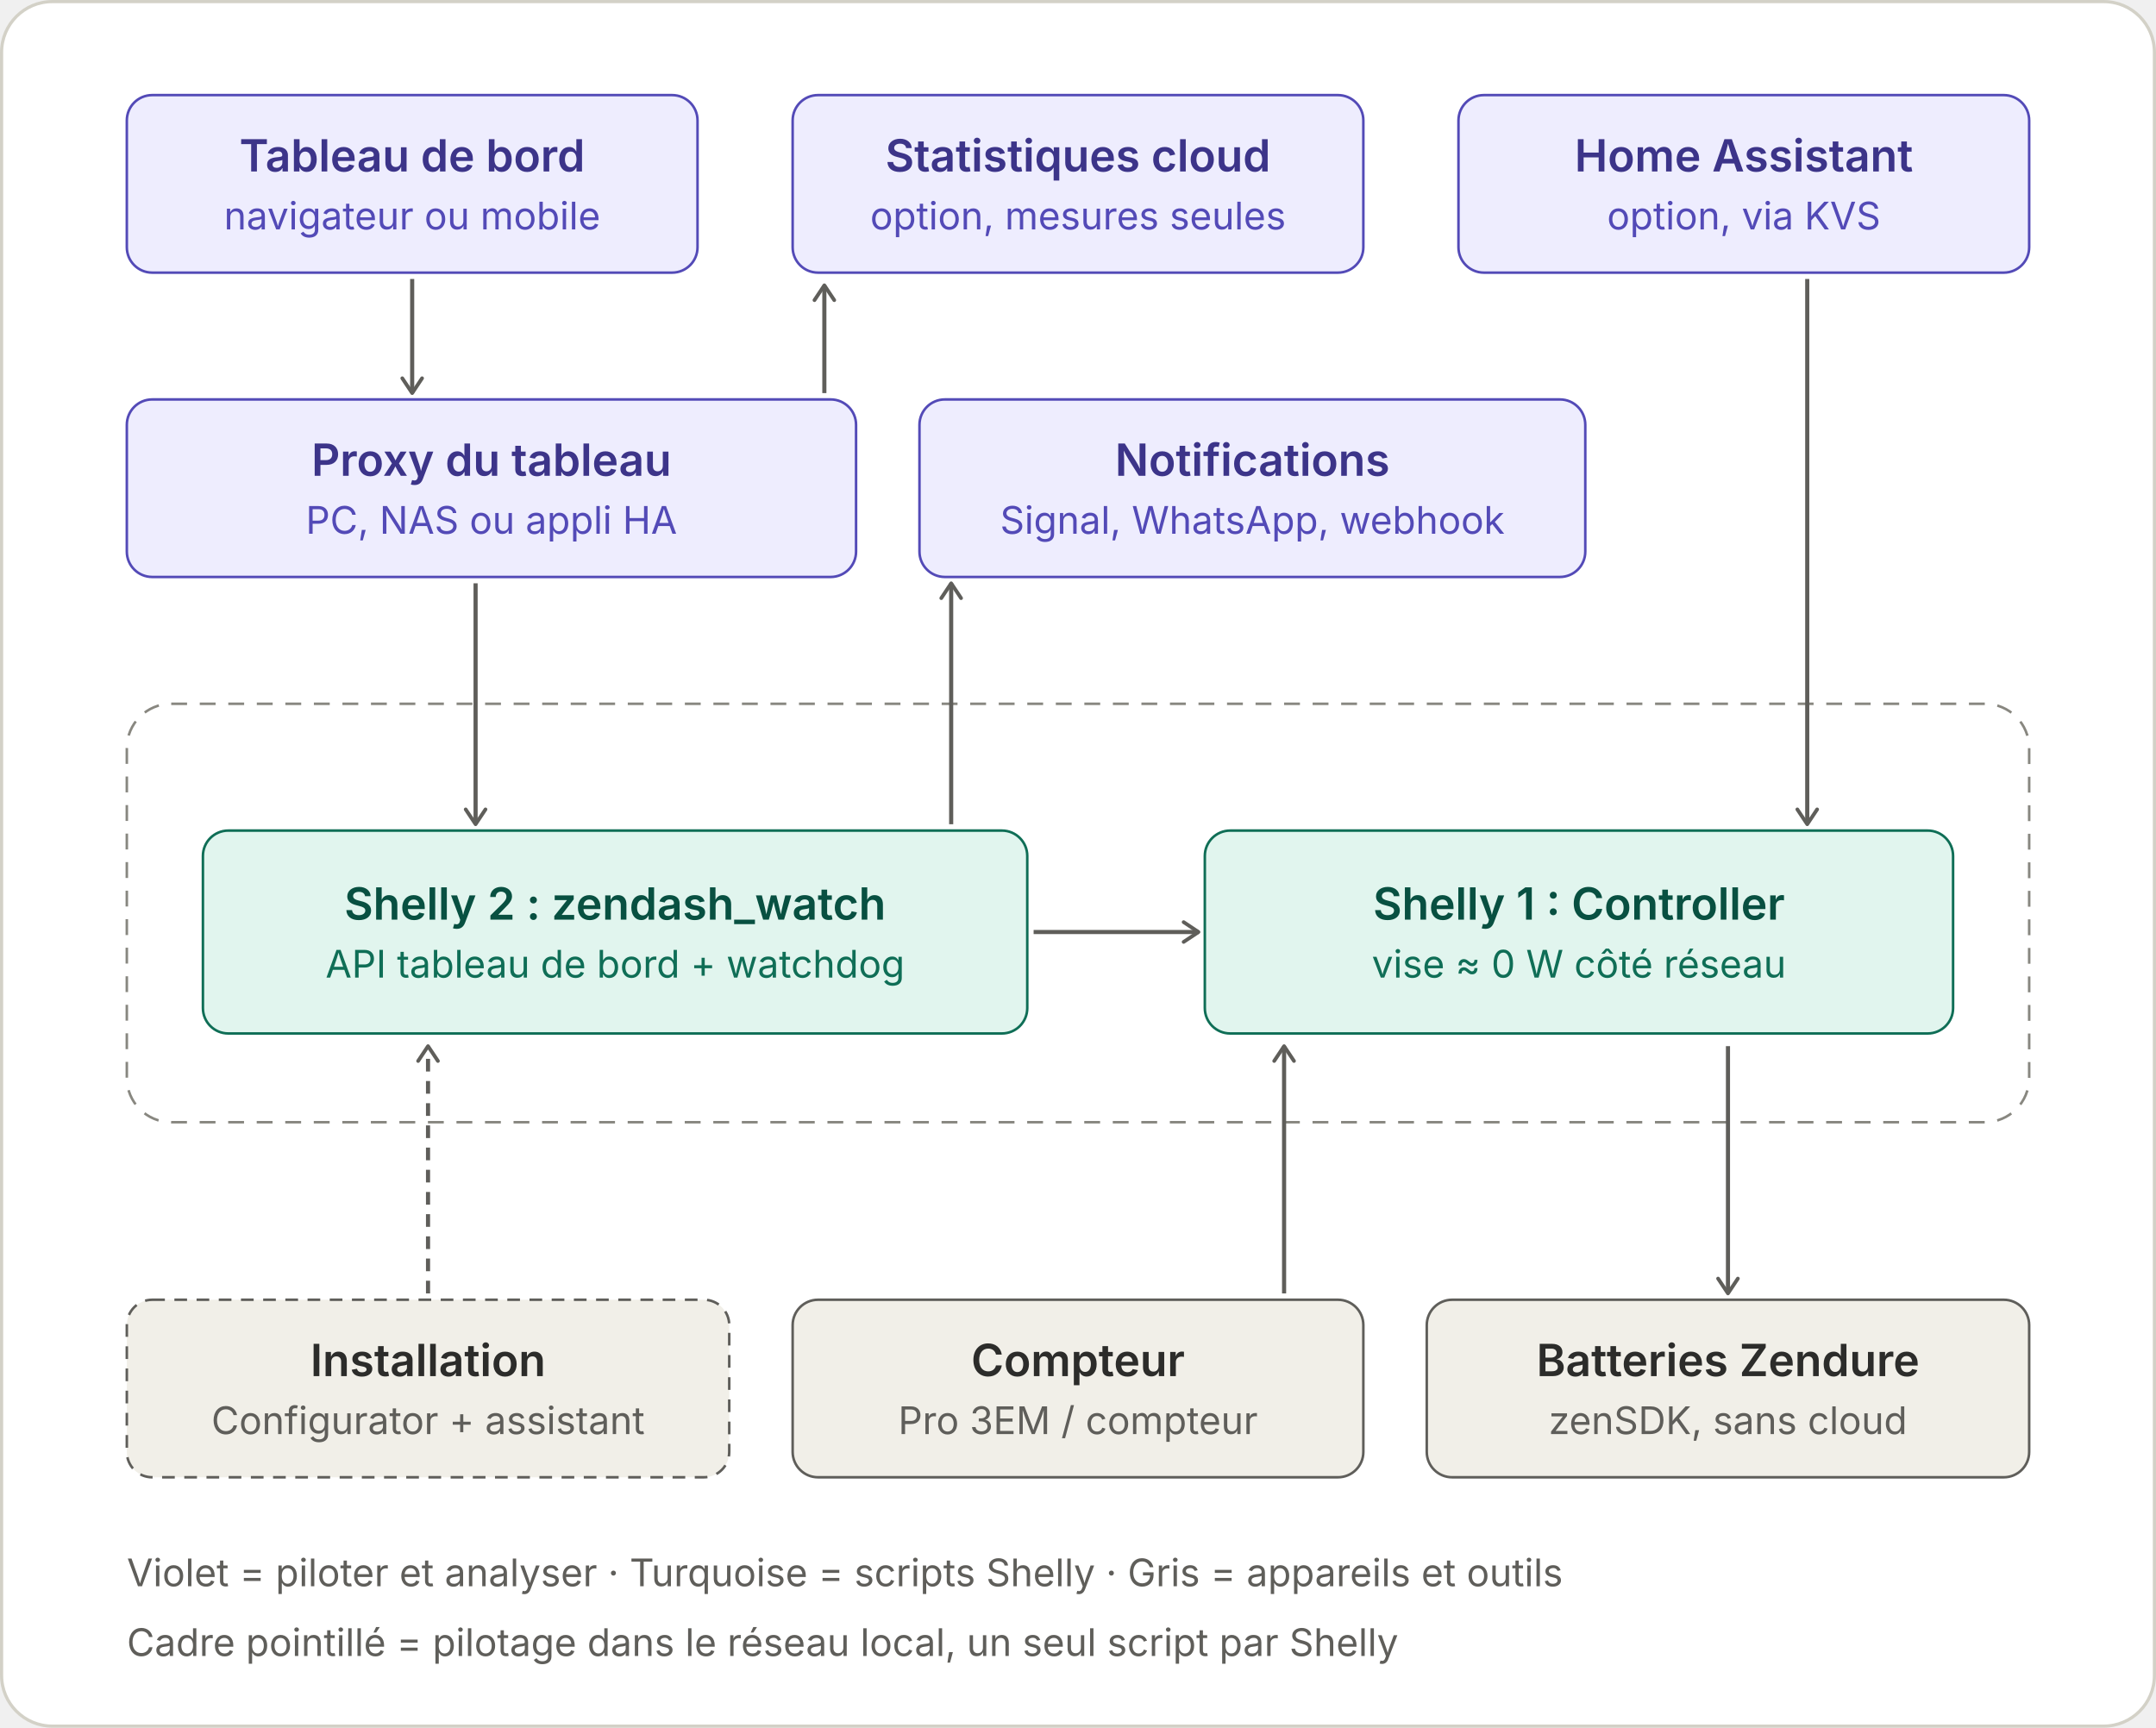
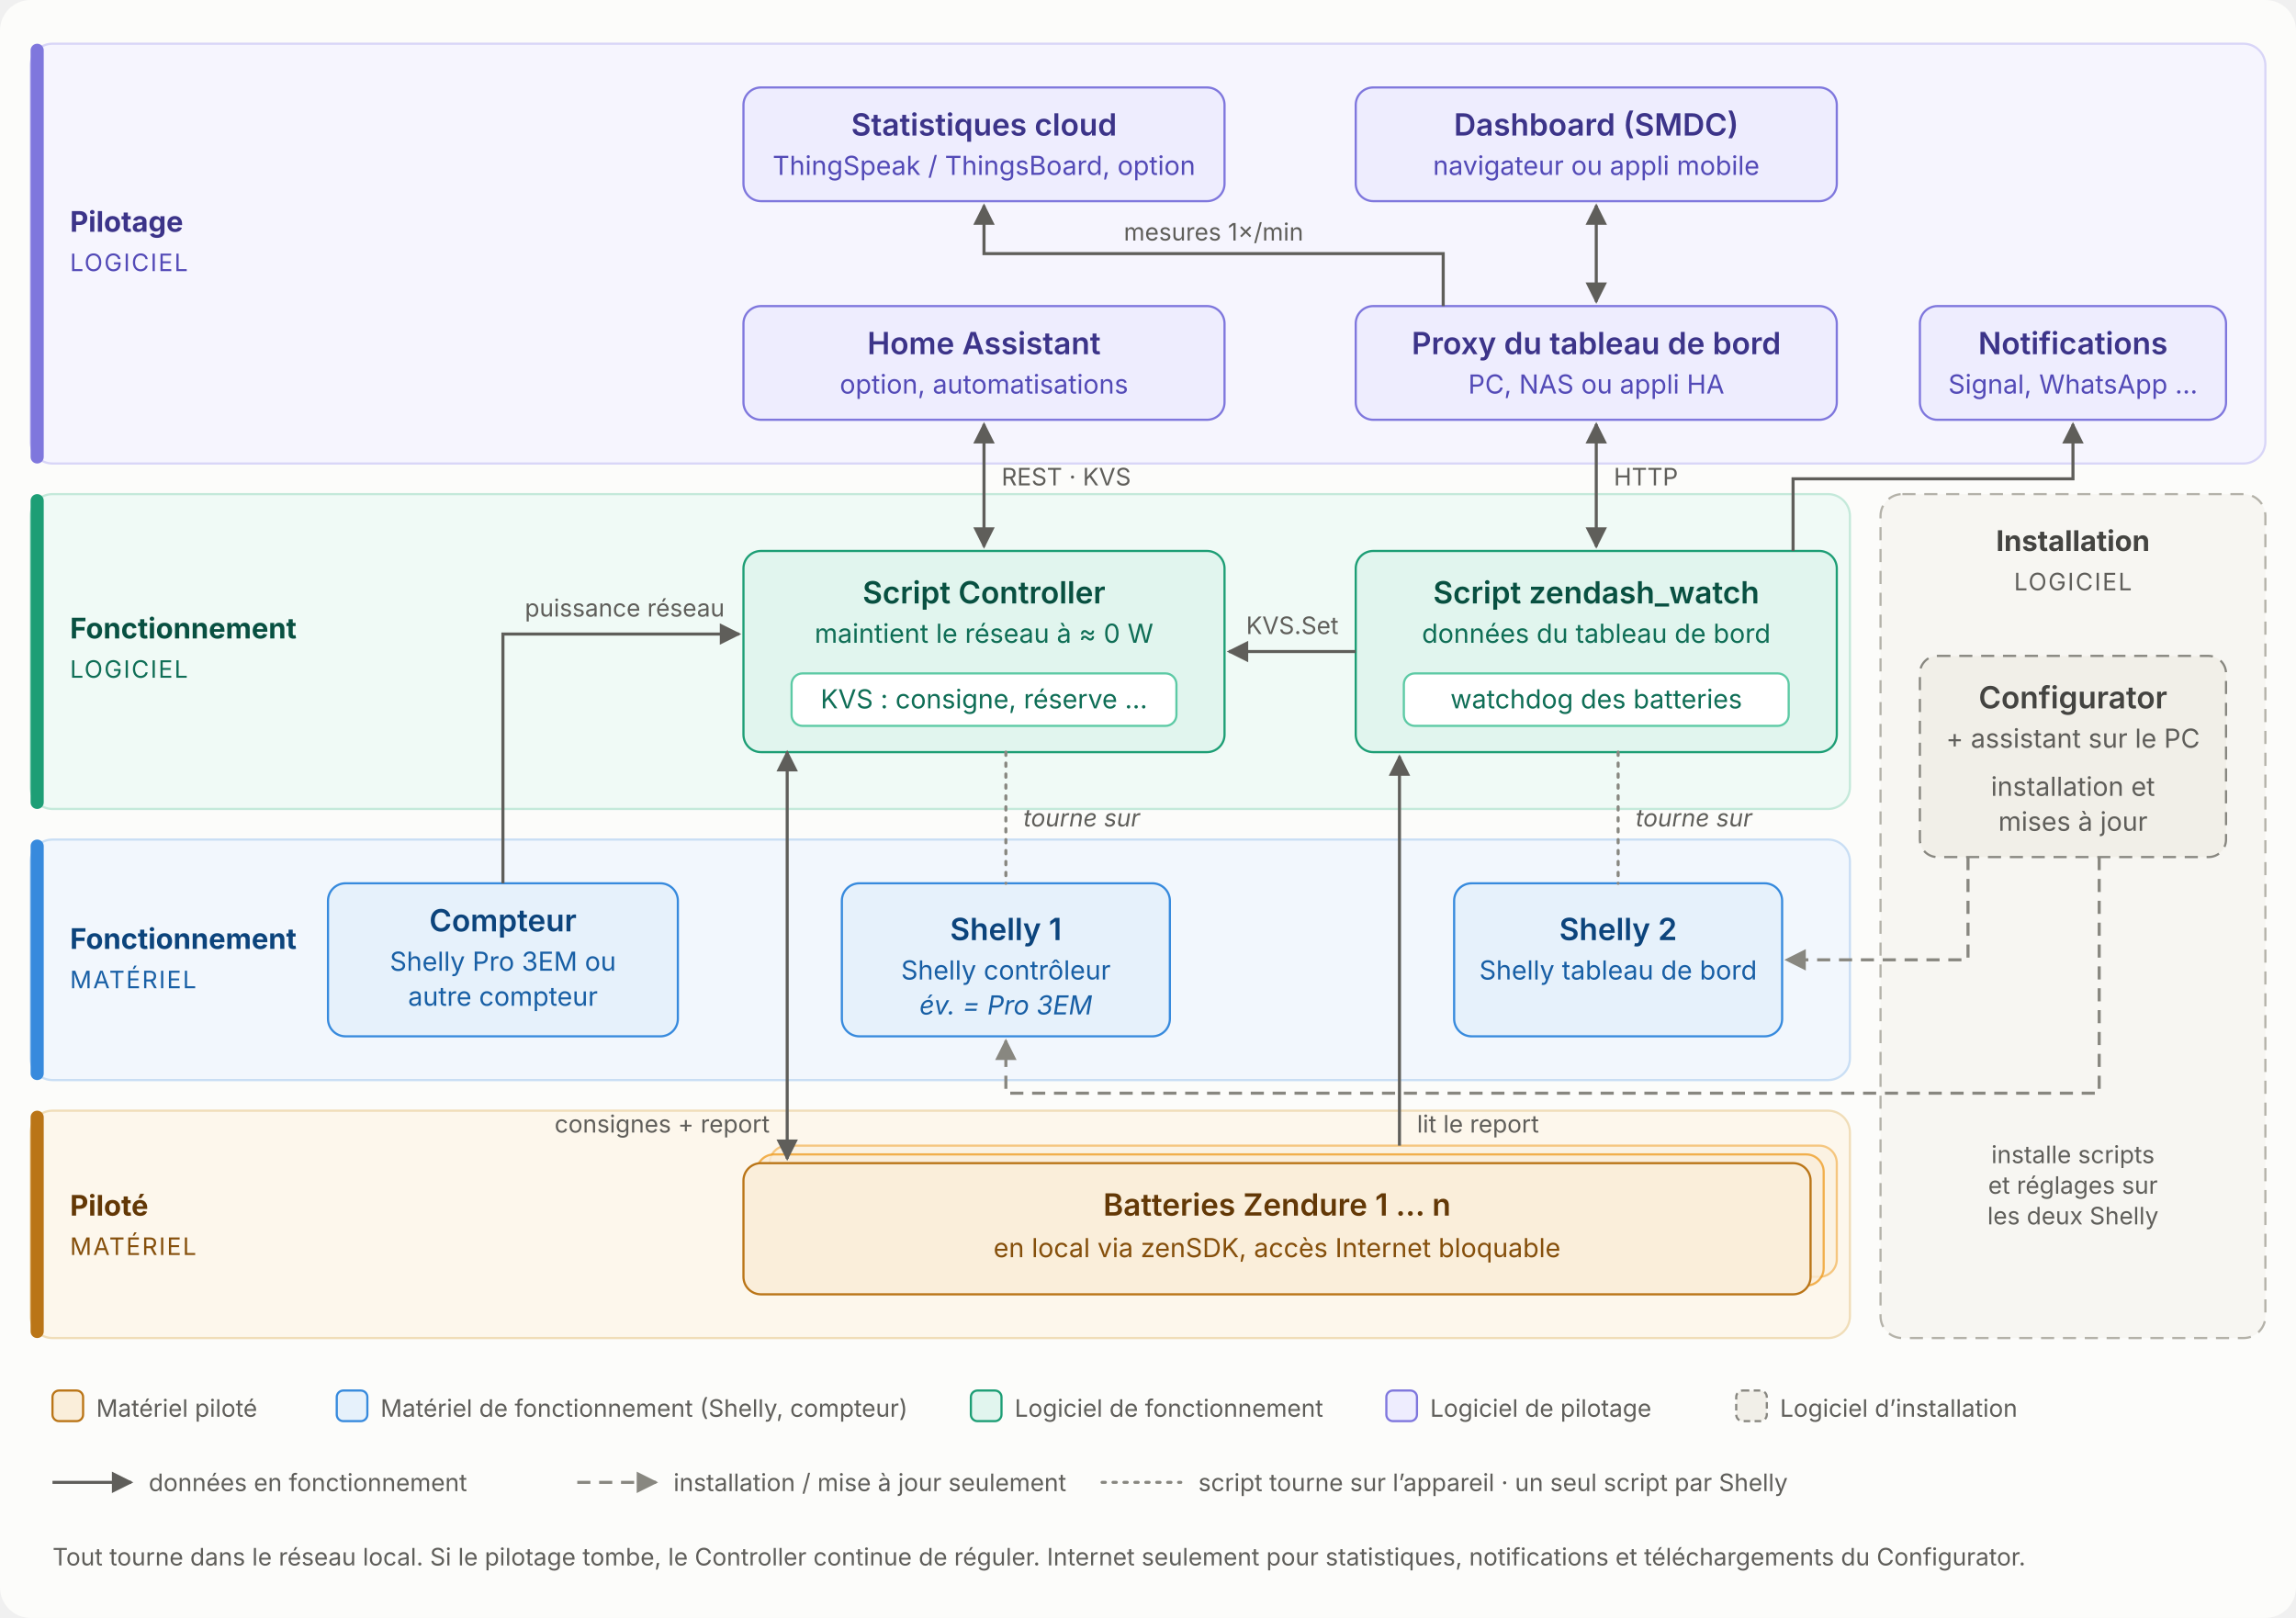
- <svg xmlns="http://www.w3.org/2000/svg" viewBox="0 0 680 545" width="680" height="545" role="img" aria-label="Architecture de la Shelly Suite">
-   <style>text{font-family:Inter,"Segoe UI",system-ui,-apple-system,Roboto,Arial,sans-serif}.th{font-size:14px;font-weight:600}.ts{font-size:12px}</style>
+ <svg xmlns="http://www.w3.org/2000/svg" viewBox="0 0 1050 740" width="1050" height="740" role="img" aria-label="Architecture de la Shelly Suite : matériel, fonctionnement, pilotage, installation">
  <defs>
-     <marker id="a" viewBox="0 0 10 10" refX="8" refY="5" markerWidth="6" markerHeight="6" orient="auto-start-reverse">
-       <path d="M2 1L8 5L2 9" fill="none" stroke="#5F5E5A" stroke-width="1.5" stroke-linecap="round" stroke-linejoin="round" />
+     <marker id="a" viewBox="0 0 10 10" refX="9" refY="5" markerWidth="7" markerHeight="7" orient="auto-start-reverse">
+       <path d="M0,0 L10,5 L0,10 z" fill="#5F5E5A" />
    </marker>
+     <marker id="ag" viewBox="0 0 10 10" refX="9" refY="5" markerWidth="7" markerHeight="7" orient="auto-start-reverse">
+       <path d="M0,0 L10,5 L0,10 z" fill="#888780" />
+     </marker>
+     <style>
+       text{font-family:Inter,"Segoe UI",Helvetica,Arial,sans-serif}
+       .t{font-size:14px;font-weight:600;text-anchor:middle}
+       .s{font-size:12px;text-anchor:middle}
+       .l{font-size:11px;fill:#5F5E5A}
+       .lc{font-size:11px;fill:#5F5E5A;text-anchor:middle}
+       .ln{font-size:13px;font-weight:700}
+       .lk{font-size:11px;letter-spacing:.06em}
+       .f{stroke:#5F5E5A;stroke-width:1.4;fill:none}
+       .d{stroke:#888780;stroke-width:1.4;fill:none;stroke-dasharray:6 4}
+       .o{stroke:#888780;stroke-width:1.4;fill:none;stroke-dasharray:1.5 3.5;stroke-linecap:round}
+     </style>
  </defs>
-   <rect x="0.5" y="0.5" width="679" height="544" rx="16" fill="#FFFFFF" stroke="#D3D1C7" />
-   <rect x="40" y="30" width="180" height="56" rx="8" fill="#EEEDFE" stroke="#534AB7" stroke-width="0.8" />
-   <text x="130.0" y="49.0" text-anchor="middle" dominant-baseline="central" class="th" fill="#3C3489">Tableau de bord</text>
-   <text x="130.0" y="68.0" text-anchor="middle" dominant-baseline="central" class="ts" fill="#534AB7">navigateur ou mobile</text>
-   <rect x="250" y="30" width="180" height="56" rx="8" fill="#EEEDFE" stroke="#534AB7" stroke-width="0.8" />
-   <text x="340.0" y="49.0" text-anchor="middle" dominant-baseline="central" class="th" fill="#3C3489">Statistiques cloud</text>
-   <text x="340.0" y="68.0" text-anchor="middle" dominant-baseline="central" class="ts" fill="#534AB7">option, mesures seules</text>
-   <rect x="460" y="30" width="180" height="56" rx="8" fill="#EEEDFE" stroke="#534AB7" stroke-width="0.8" />
-   <text x="550.0" y="49.0" text-anchor="middle" dominant-baseline="central" class="th" fill="#3C3489">Home Assistant</text>
-   <text x="550.0" y="68.0" text-anchor="middle" dominant-baseline="central" class="ts" fill="#534AB7">option, via KVS</text>
-   <rect x="40" y="126" width="230" height="56" rx="8" fill="#EEEDFE" stroke="#534AB7" stroke-width="0.8" />
-   <text x="155.0" y="145.0" text-anchor="middle" dominant-baseline="central" class="th" fill="#3C3489">Proxy du tableau</text>
-   <text x="155.0" y="164.0" text-anchor="middle" dominant-baseline="central" class="ts" fill="#534AB7">PC, NAS ou appli HA</text>
-   <rect x="290" y="126" width="210" height="56" rx="8" fill="#EEEDFE" stroke="#534AB7" stroke-width="0.8" />
-   <text x="395.0" y="145.0" text-anchor="middle" dominant-baseline="central" class="th" fill="#3C3489">Notifications</text>
-   <text x="395.0" y="164.0" text-anchor="middle" dominant-baseline="central" class="ts" fill="#534AB7">Signal, WhatsApp, webhook</text>
-   <line x1="130" y1="88" x2="130" y2="124" stroke="#5F5E5A" stroke-width="1.3" marker-end="url(#a)" />
-   <line x1="260" y1="124" x2="260" y2="90" stroke="#5F5E5A" stroke-width="1.3" marker-end="url(#a)" />
-   <rect x="40" y="222" width="600" height="132" rx="14" fill="none" stroke="#888780" stroke-width="0.8" stroke-dasharray="5 4" />
-   <rect x="64" y="262" width="260" height="64" rx="8" fill="#E1F5EE" stroke="#0F6E56" stroke-width="0.8" />
-   <text x="194.0" y="285.0" text-anchor="middle" dominant-baseline="central" class="th" fill="#085041">Shelly 2 : zendash_watch</text>
-   <text x="194.0" y="304.0" text-anchor="middle" dominant-baseline="central" class="ts" fill="#0F6E56">API tableau de bord + watchdog</text>
-   <rect x="380" y="262" width="236" height="64" rx="8" fill="#E1F5EE" stroke="#0F6E56" stroke-width="0.8" />
-   <text x="498.0" y="285.0" text-anchor="middle" dominant-baseline="central" class="th" fill="#085041">Shelly 1 : Controller</text>
-   <text x="498.0" y="304.0" text-anchor="middle" dominant-baseline="central" class="ts" fill="#0F6E56">vise ≈ 0 W côté réseau</text>
-   <line x1="326" y1="294" x2="378" y2="294" stroke="#5F5E5A" stroke-width="1.3" marker-end="url(#a)" />
-   <line x1="150" y1="184" x2="150" y2="260" stroke="#5F5E5A" stroke-width="1.3" marker-end="url(#a)" />
-   <line x1="300" y1="260" x2="300" y2="184" stroke="#5F5E5A" stroke-width="1.3" marker-end="url(#a)" />
-   <line x1="570" y1="88" x2="570" y2="260" stroke="#5F5E5A" stroke-width="1.3" marker-end="url(#a)" />
-   <rect x="40" y="410" width="190" height="56" rx="8" fill="#F1EFE8" stroke="#5F5E5A" stroke-width="0.8" stroke-dasharray="4 3" />
-   <text x="135.0" y="429.0" text-anchor="middle" dominant-baseline="central" class="th" fill="#2C2C2A">Installation</text>
-   <text x="135.0" y="448.0" text-anchor="middle" dominant-baseline="central" class="ts" fill="#5F5E5A">Configurator + assistant</text>
-   <rect x="250" y="410" width="180" height="56" rx="8" fill="#F1EFE8" stroke="#5F5E5A" stroke-width="0.8" />
-   <text x="340.0" y="429.0" text-anchor="middle" dominant-baseline="central" class="th" fill="#2C2C2A">Compteur</text>
-   <text x="340.0" y="448.0" text-anchor="middle" dominant-baseline="central" class="ts" fill="#5F5E5A">Pro 3EM / compteur</text>
-   <rect x="450" y="410" width="190" height="56" rx="8" fill="#F1EFE8" stroke="#5F5E5A" stroke-width="0.8" />
-   <text x="545.0" y="429.0" text-anchor="middle" dominant-baseline="central" class="th" fill="#2C2C2A">Batteries Zendure</text>
-   <text x="545.0" y="448.0" text-anchor="middle" dominant-baseline="central" class="ts" fill="#5F5E5A">zenSDK, sans cloud</text>
-   <line x1="135" y1="408" x2="135" y2="330" stroke="#5F5E5A" stroke-width="1.3" stroke-dasharray="4 3" marker-end="url(#a)" />
-   <line x1="405" y1="408" x2="405" y2="330" stroke="#5F5E5A" stroke-width="1.3" marker-end="url(#a)" />
-   <line x1="545" y1="330" x2="545" y2="408" stroke="#5F5E5A" stroke-width="1.3" marker-end="url(#a)" />
-   <text x="40" y="496" dominant-baseline="central" class="ts" fill="#5F5E5A">Violet = piloter et analyser · Turquoise = scripts Shelly · Gris = appareils et outils</text>
-   <text x="40" y="518" dominant-baseline="central" class="ts" fill="#5F5E5A">Cadre pointillé = pilotage dans le réseau local, un seul script par Shelly</text>
+   <rect x="0" y="0" width="1050" height="740" rx="14" fill="#FCFCFA" />
+   <rect x="14" y="20" width="1022" height="192" rx="10" fill="#F6F5FE" stroke="#D8D5F7" />
+   <rect x="14" y="20" width="6" height="192" rx="3" fill="#7F77DD" />
+   <text x="32" y="106" class="ln" fill="#3C3489">Pilotage</text>
+   <text x="32" y="124" class="lk" fill="#534AB7">LOGICIEL</text>
+   <rect x="14" y="226" width="832" height="144" rx="10" fill="#F0FAF6" stroke="#C4E9DA" />
+   <rect x="14" y="226" width="6" height="144" rx="3" fill="#1D9E75" />
+   <text x="32" y="292" class="ln" fill="#085041">Fonctionnement</text>
+   <text x="32" y="310" class="lk" fill="#0F6E56">LOGICIEL</text>
+   <rect x="14" y="384" width="832" height="110" rx="10" fill="#F2F7FD" stroke="#C9DEF4" />
+   <rect x="14" y="384" width="6" height="110" rx="3" fill="#378ADD" />
+   <text x="32" y="434" class="ln" fill="#0C447C">Fonctionnement</text>
+   <text x="32" y="452" class="lk" fill="#185FA5">MATÉRIEL</text>
+   <rect x="14" y="508" width="832" height="104" rx="10" fill="#FDF7EC" stroke="#F0DDB8" />
+   <rect x="14" y="508" width="6" height="104" rx="3" fill="#BA7517" />
+   <text x="32" y="556" class="ln" fill="#633806">Piloté</text>
+   <text x="32" y="574" class="lk" fill="#854F0B">MATÉRIEL</text>
+   <rect x="860" y="226" width="176" height="386" rx="10" fill="#F7F6F2" stroke="#B4B2A9" stroke-dasharray="6 4" />
+   <text x="948" y="252" class="ln" fill="#444441" text-anchor="middle">Installation</text>
+   <text x="948" y="270" class="lk" fill="#5F5E5A" text-anchor="middle">LOGICIEL</text>
+   <rect x="340" y="40" width="220" height="52" rx="8" fill="#EEEDFE" stroke="#7F77DD" />
+   <text x="450" y="62" class="t" fill="#3C3489">Statistiques cloud</text>
+   <text x="450" y="80" class="s" fill="#534AB7">ThingSpeak / ThingsBoard, option</text>
+   <rect x="620" y="40" width="220" height="52" rx="8" fill="#EEEDFE" stroke="#7F77DD" />
+   <text x="730" y="62" class="t" fill="#3C3489">Dashboard (SMDC)</text>
+   <text x="730" y="80" class="s" fill="#534AB7">navigateur ou appli mobile</text>
+   <rect x="340" y="140" width="220" height="52" rx="8" fill="#EEEDFE" stroke="#7F77DD" />
+   <text x="450" y="162" class="t" fill="#3C3489">Home Assistant</text>
+   <text x="450" y="180" class="s" fill="#534AB7">option, automatisations</text>
+   <rect x="620" y="140" width="220" height="52" rx="8" fill="#EEEDFE" stroke="#7F77DD" />
+   <text x="730" y="162" class="t" fill="#3C3489">Proxy du tableau de bord</text>
+   <text x="730" y="180" class="s" fill="#534AB7">PC, NAS ou appli HA</text>
+   <rect x="878" y="140" width="140" height="52" rx="8" fill="#EEEDFE" stroke="#7F77DD" />
+   <text x="948" y="162" class="t" fill="#3C3489">Notifications</text>
+   <text x="948" y="180" class="s" fill="#534AB7">Signal, WhatsApp …</text>
+   <rect x="340" y="252" width="220" height="92" rx="8" fill="#E1F5EE" stroke="#1D9E75" />
+   <text x="450" y="276" class="t" fill="#085041">Script Controller</text>
+   <text x="450" y="294" class="s" fill="#0F6E56">maintient le réseau à ≈ 0 W</text>
+   <rect x="362" y="308" width="176" height="24" rx="5" fill="#FFFFFF" stroke="#5DCAA5" />
+   <text x="450" y="324" class="s" fill="#0F6E56">KVS : consigne, réserve …</text>
+   <rect x="620" y="252" width="220" height="92" rx="8" fill="#E1F5EE" stroke="#1D9E75" />
+   <text x="730" y="276" class="t" fill="#085041">Script zendash_watch</text>
+   <text x="730" y="294" class="s" fill="#0F6E56">données du tableau de bord</text>
+   <rect x="642" y="308" width="176" height="24" rx="5" fill="#FFFFFF" stroke="#5DCAA5" />
+   <text x="730" y="324" class="s" fill="#0F6E56">watchdog des batteries</text>
+   <rect x="878" y="300" width="140" height="92" rx="8" fill="#F1EFE8" stroke="#888780" stroke-dasharray="6 4" />
+   <text x="948" y="324" class="t" fill="#444441">Configurator</text>
+   <text x="948" y="342" class="s" fill="#5F5E5A">+ assistant sur le PC</text>
+   <text x="948" y="364" class="s" fill="#5F5E5A">installation et</text>
+   <text x="948" y="380" class="s" fill="#5F5E5A">mises à jour</text>
+   <rect x="150" y="404" width="160" height="70" rx="8" fill="#E6F1FB" stroke="#378ADD" />
+   <text x="230" y="426" class="t" fill="#0C447C">Compteur</text>
+   <text x="230" y="444" class="s" fill="#185FA5">Shelly Pro 3EM ou</text>
+   <text x="230" y="460" class="s" fill="#185FA5">autre compteur</text>
+   <rect x="385" y="404" width="150" height="70" rx="8" fill="#E6F1FB" stroke="#378ADD" />
+   <text x="460" y="430" class="t" fill="#0C447C">Shelly 1</text>
+   <text x="460" y="448" class="s" fill="#185FA5">Shelly contrôleur</text>
+   <text x="460" y="464" class="s" fill="#185FA5" font-style="italic">év. = Pro 3EM</text>
+   <rect x="665" y="404" width="150" height="70" rx="8" fill="#E6F1FB" stroke="#378ADD" />
+   <text x="740" y="430" class="t" fill="#0C447C">Shelly 2</text>
+   <text x="740" y="448" class="s" fill="#185FA5">Shelly tableau de bord</text>
+   <rect x="352" y="524" width="488" height="60" rx="8" fill="#FAEEDA" stroke="#EF9F27" opacity=".55" />
+   <rect x="346" y="528" width="488" height="60" rx="8" fill="#FAEEDA" stroke="#EF9F27" opacity=".8" />
+   <rect x="340" y="532" width="488" height="60" rx="8" fill="#FAEEDA" stroke="#BA7517" />
+   <text x="584" y="556" class="t" fill="#633806">Batteries Zendure 1 … n</text>
+   <text x="584" y="575" class="s" fill="#854F0B">en local via zenSDK, accès Internet bloquable</text>
+   <path class="o" d="M460,344 V404" />
+   <text x="468" y="378" class="l" font-style="italic">tourne sur</text>
+   <path class="o" d="M740,344 V404" />
+   <text x="748" y="378" class="l" font-style="italic">tourne sur</text>
+   <path class="f" d="M730,94 V138" marker-start="url(#a)" marker-end="url(#a)" />
+   <path class="f" d="M660,140 V116 H450 V94" marker-end="url(#a)" />
+   <text x="555" y="110" class="lc">mesures 1×/min</text>
+   <path class="f" d="M450,194 V250" marker-start="url(#a)" marker-end="url(#a)" />
+   <text x="458" y="222" class="l">REST · KVS</text>
+   <path class="f" d="M730,194 V250" marker-start="url(#a)" marker-end="url(#a)" />
+   <text x="738" y="222" class="l">HTTP</text>
+   <path class="f" d="M820,252 V219 H948 V194" marker-end="url(#a)" />
+   <path class="f" d="M620,298 H562" marker-end="url(#a)" />
+   <text x="591" y="290" class="lc">KVS.Set</text>
+   <path class="f" d="M230,404 V290 H338" marker-end="url(#a)" />
+   <text x="240" y="282" class="l">puissance réseau</text>
+   <path class="f" d="M360,344 V530" marker-start="url(#a)" marker-end="url(#a)" />
+   <text x="352" y="518" class="l" text-anchor="end">consignes + report</text>
+   <path class="f" d="M640,524 V346" marker-end="url(#a)" />
+   <text x="648" y="518" class="l">lit le report</text>
+   <path class="d" d="M900,392 V439 H817" marker-end="url(#ag)" />
+   <path class="d" d="M960,392 V500 H460 V476" marker-end="url(#ag)" />
+   <text x="948" y="532" class="lc">installe scripts</text>
+   <text x="948" y="546" class="lc">et réglages sur</text>
+   <text x="948" y="560" class="lc">les deux Shelly</text>
+   <g transform="translate(24,636)">
+     <rect x="0" y="0" width="14" height="14" rx="3" fill="#FAEEDA" stroke="#BA7517" />
+     <text x="20" y="12" class="l">Matériel piloté</text>
+     <rect x="130" y="0" width="14" height="14" rx="3" fill="#E6F1FB" stroke="#378ADD" />
+     <text x="150" y="12" class="l">Matériel de fonctionnement (Shelly, compteur)</text>
+     <rect x="420" y="0" width="14" height="14" rx="3" fill="#E1F5EE" stroke="#1D9E75" />
+     <text x="440" y="12" class="l">Logiciel de fonctionnement</text>
+     <rect x="610" y="0" width="14" height="14" rx="3" fill="#EEEDFE" stroke="#7F77DD" />
+     <text x="630" y="12" class="l">Logiciel de pilotage</text>
+     <rect x="770" y="0" width="14" height="14" rx="3" fill="#F1EFE8" stroke="#888780" stroke-dasharray="3 2" />
+     <text x="790" y="12" class="l">Logiciel d’installation</text>
+     <path class="f" d="M0,42 H36" marker-end="url(#a)" />
+     <text x="44" y="46" class="l">données en fonctionnement</text>
+     <path class="d" d="M240,42 H276" marker-end="url(#ag)" />
+     <text x="284" y="46" class="l">installation / mise à jour seulement</text>
+     <path class="o" d="M480,42 H516" />
+     <text x="524" y="46" class="l">script tourne sur l’appareil · un seul script par Shelly</text>
+     <text x="0" y="80" class="l">Tout tourne dans le réseau local. Si le pilotage tombe, le Controller continue de réguler. Internet seulement pour statistiques, notifications et téléchargements du Configurator.</text>
+   </g>
</svg>
